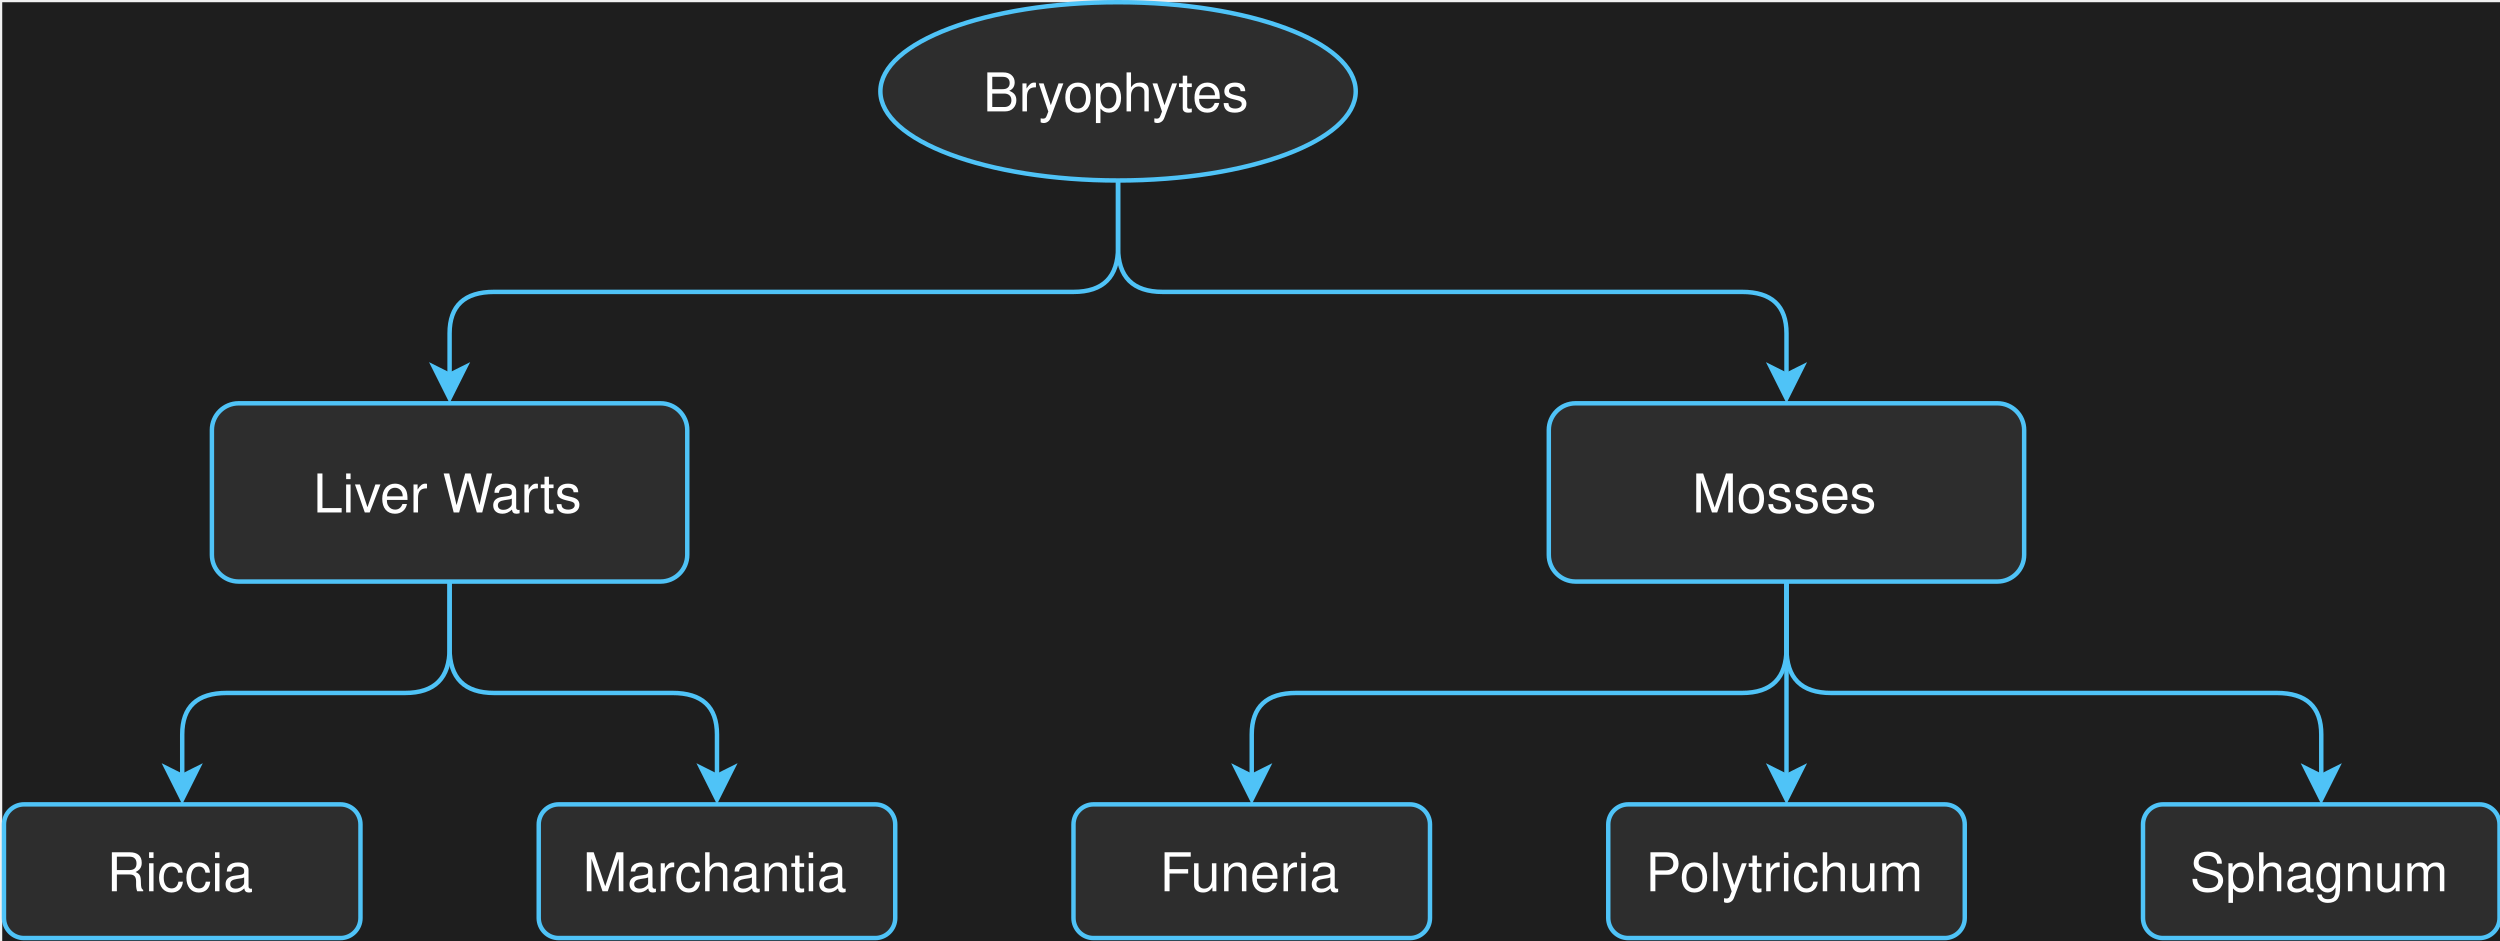
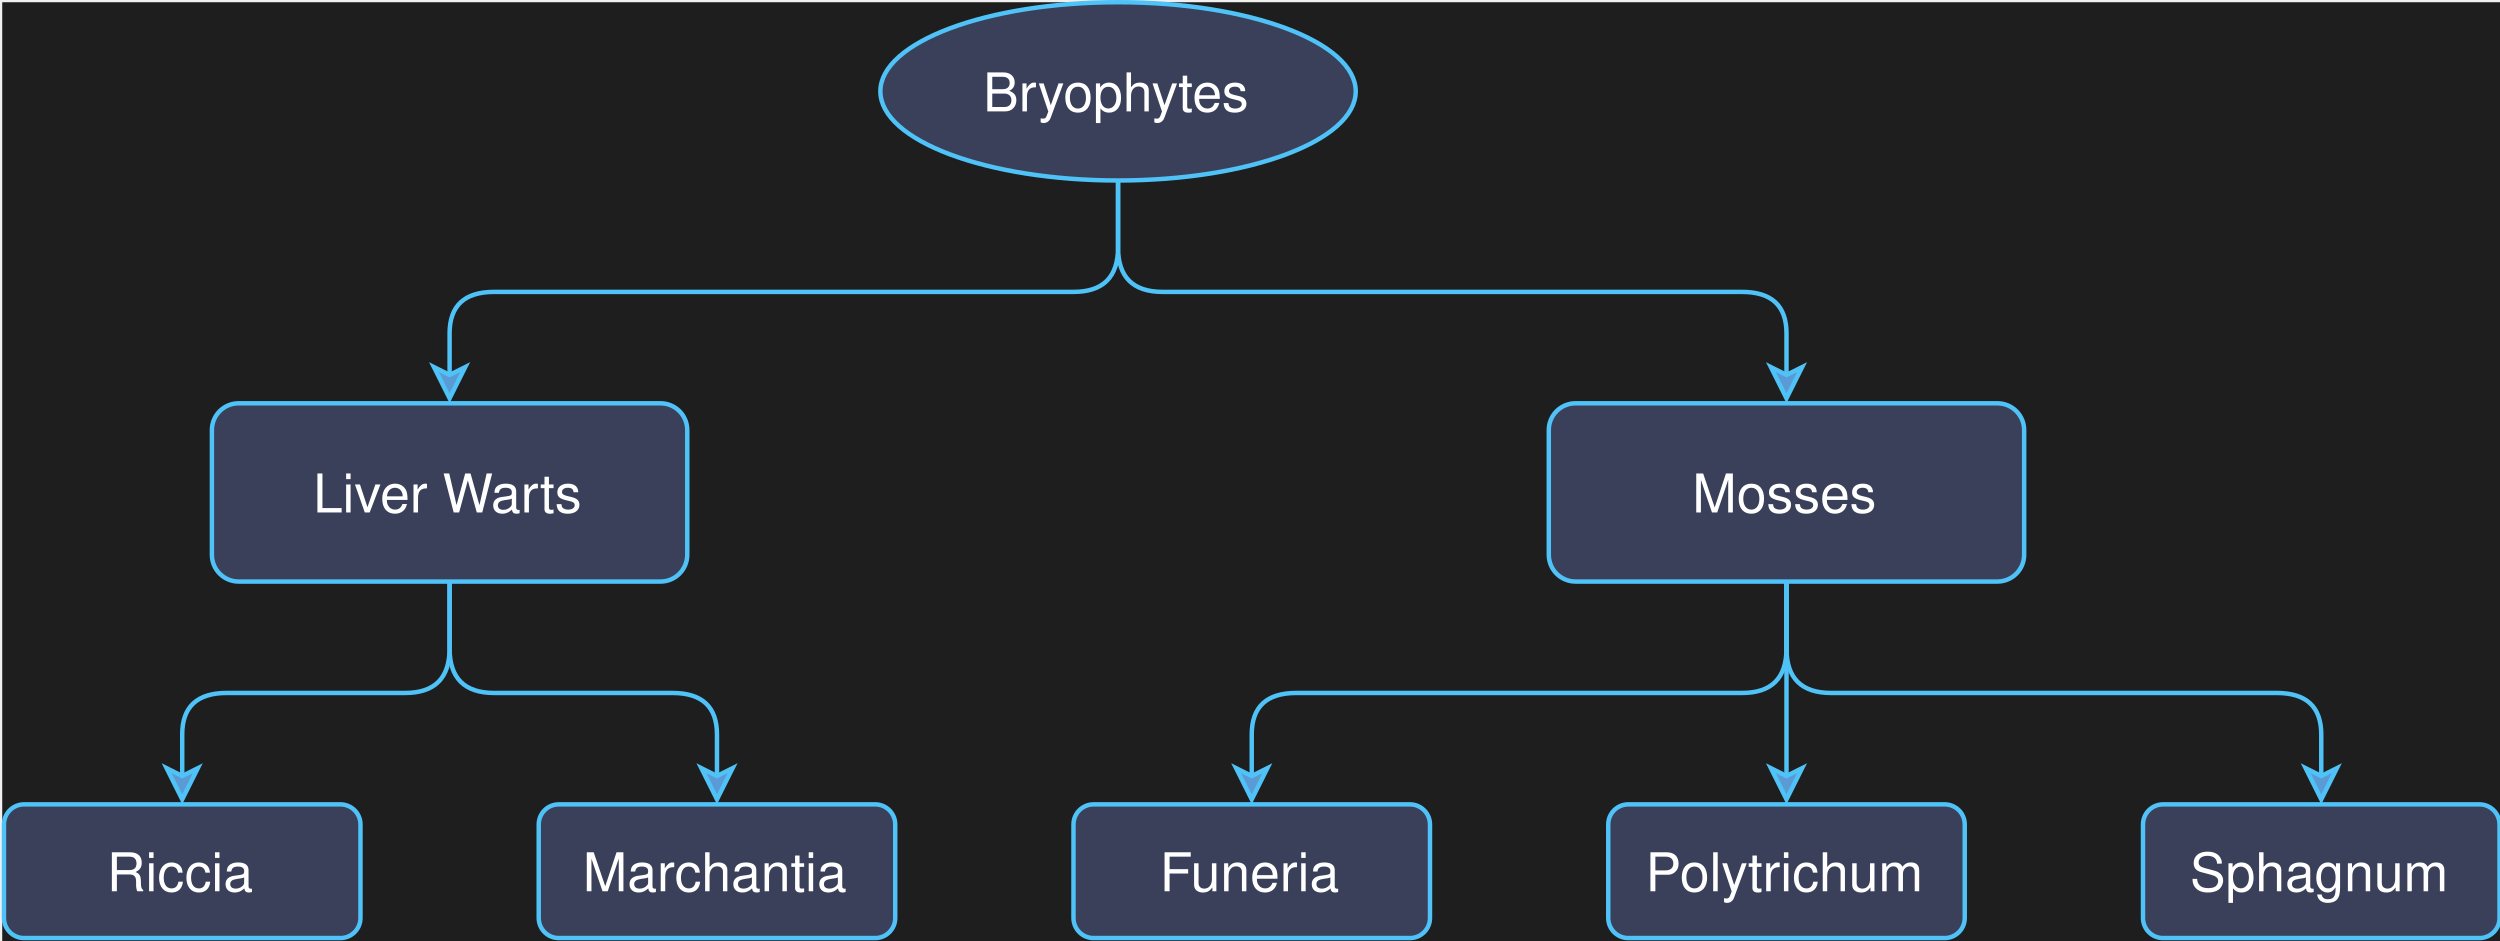
<svg xmlns="http://www.w3.org/2000/svg" version="1.1" width="561px" height="211px" viewBox="-0.5 -0.5 561 211" style="background-color: rgb(30, 30, 30);">
  <defs />
  <rect fill="#1E1E1E" width="100%" height="100%" x="0" y="0" />
  <g>
    <g data-cell-id="0">
      <g data-cell-id="1">
        <g data-cell-id="2">
          <g>
-             <ellipse cx="250.39" cy="20" rx="53.335" ry="20" fill="#2d2d2d" stroke="#4fc3f7" pointer-events="all" />
+             <ellipse cx="250.39" cy="20" rx="53.335" ry="20" fill="#3A3F5A" stroke="#4fc3f7" pointer-events="all" />
          </g>
          <g>
            <g fill="#FFFFFF" font-family="&quot;Helvetica&quot;" text-anchor="middle" font-size="12px">
              <text x="249.89" y="24.5">Bryophytes</text>
            </g>
          </g>
        </g>
        <g data-cell-id="3">
          <g>
-             <rect x="47.05" y="90" width="106.67" height="40" rx="6" ry="6" fill="#2d2d2d" stroke="#4fc3f7" pointer-events="all" />
+             <rect x="47.05" y="90" width="106.67" height="40" rx="6" ry="6" fill="#3A3F5A" stroke="#4fc3f7" pointer-events="all" />
          </g>
          <g>
            <g fill="#FFFFFF" font-family="&quot;Helvetica&quot;" text-anchor="middle" font-size="12px">
              <text x="99.89" y="114.5">Liver Warts</text>
            </g>
          </g>
        </g>
        <g data-cell-id="4">
          <g>
            <path d="M 250.39 40 L 250.39 55 Q 250.39 65 240.39 65 L 110.39 65 Q 100.39 65 100.39 74.32 L 100.39 83.63" fill="none" stroke="#4fc3f7" stroke-miterlimit="10" pointer-events="stroke" />
-             <path d="M 100.39 88.88 L 96.89 81.88 L 100.39 83.63 L 103.89 81.88 Z" fill="#4fc3f7" stroke="#4fc3f7" stroke-miterlimit="10" pointer-events="all" />
+             <path d="M 100.39 88.88 L 96.89 81.88 L 100.39 83.63 L 103.89 81.88 Z" fill="#5A9BD5" stroke="#4fc3f7" stroke-miterlimit="10" pointer-events="all" />
          </g>
        </g>
        <g data-cell-id="5">
          <g>
-             <rect x="347.05" y="90" width="106.67" height="40" rx="6" ry="6" fill="#2d2d2d" stroke="#4fc3f7" pointer-events="all" />
+             <rect x="347.05" y="90" width="106.67" height="40" rx="6" ry="6" fill="#3A3F5A" stroke="#4fc3f7" pointer-events="all" />
          </g>
          <g>
            <g fill="#FFFFFF" font-family="&quot;Helvetica&quot;" text-anchor="middle" font-size="12px">
              <text x="399.89" y="114.5">Mosses</text>
            </g>
          </g>
        </g>
        <g data-cell-id="6">
          <g>
            <path d="M 250.39 40 L 250.39 55 Q 250.39 65 260.39 65 L 390.39 65 Q 400.39 65 400.39 74.32 L 400.39 83.63" fill="none" stroke="#4fc3f7" stroke-miterlimit="10" pointer-events="stroke" />
-             <path d="M 400.39 88.88 L 396.89 81.88 L 400.39 83.63 L 403.89 81.88 Z" fill="#4fc3f7" stroke="#4fc3f7" stroke-miterlimit="10" pointer-events="all" />
+             <path d="M 400.39 88.88 L 396.89 81.88 L 400.39 83.63 L 403.89 81.88 Z" fill="#5A9BD5" stroke="#4fc3f7" stroke-miterlimit="10" pointer-events="all" />
          </g>
        </g>
        <g data-cell-id="7">
          <g>
-             <rect x="0.39" y="180" width="80" height="30" rx="4.5" ry="4.5" fill="#2d2d2d" stroke="#4fc3f7" pointer-events="all" />
+             <rect x="0.39" y="180" width="80" height="30" rx="4.5" ry="4.5" fill="#3A3F5A" stroke="#4fc3f7" pointer-events="all" />
          </g>
          <g>
            <g fill="#FFFFFF" font-family="&quot;Helvetica&quot;" text-anchor="middle" font-size="12px">
              <text x="39.89" y="199.5">Riccia</text>
            </g>
          </g>
        </g>
        <g data-cell-id="8">
          <g>
            <path d="M 100.39 130 L 100.39 145 Q 100.39 155 90.39 155 L 50.39 155 Q 40.39 155 40.39 164.32 L 40.39 173.63" fill="none" stroke="#4fc3f7" stroke-miterlimit="10" pointer-events="stroke" />
-             <path d="M 40.39 178.88 L 36.89 171.88 L 40.39 173.63 L 43.89 171.88 Z" fill="#4fc3f7" stroke="#4fc3f7" stroke-miterlimit="10" pointer-events="all" />
+             <path d="M 40.39 178.88 L 36.89 171.88 L 40.39 173.63 L 43.89 171.88 Z" fill="#5A9BD5" stroke="#4fc3f7" stroke-miterlimit="10" pointer-events="all" />
          </g>
        </g>
        <g data-cell-id="9">
          <g>
-             <rect x="120.39" y="180" width="80" height="30" rx="4.5" ry="4.5" fill="#2d2d2d" stroke="#4fc3f7" pointer-events="all" />
+             <rect x="120.39" y="180" width="80" height="30" rx="4.5" ry="4.5" fill="#3A3F5A" stroke="#4fc3f7" pointer-events="all" />
          </g>
          <g>
            <g fill="#FFFFFF" font-family="&quot;Helvetica&quot;" text-anchor="middle" font-size="12px">
              <text x="159.89" y="199.5">Marchantia</text>
            </g>
          </g>
        </g>
        <g data-cell-id="10">
          <g>
            <path d="M 100.39 130 L 100.39 145 Q 100.39 155 110.39 155 L 150.39 155 Q 160.39 155 160.39 164.32 L 160.39 173.63" fill="none" stroke="#4fc3f7" stroke-miterlimit="10" pointer-events="stroke" />
-             <path d="M 160.39 178.88 L 156.89 171.88 L 160.39 173.63 L 163.89 171.88 Z" fill="#4fc3f7" stroke="#4fc3f7" stroke-miterlimit="10" pointer-events="all" />
+             <path d="M 160.39 178.88 L 156.89 171.88 L 160.39 173.63 L 163.89 171.88 Z" fill="#5A9BD5" stroke="#4fc3f7" stroke-miterlimit="10" pointer-events="all" />
          </g>
        </g>
        <g data-cell-id="11">
          <g>
-             <rect x="240.39" y="180" width="80" height="30" rx="4.5" ry="4.5" fill="#2d2d2d" stroke="#4fc3f7" pointer-events="all" />
+             <rect x="240.39" y="180" width="80" height="30" rx="4.5" ry="4.5" fill="#3A3F5A" stroke="#4fc3f7" pointer-events="all" />
          </g>
          <g>
            <g fill="#FFFFFF" font-family="&quot;Helvetica&quot;" text-anchor="middle" font-size="12px">
              <text x="279.89" y="199.5">Funeria</text>
            </g>
          </g>
        </g>
        <g data-cell-id="12">
          <g>
            <path d="M 400.39 130 L 400.39 145 Q 400.39 155 390.39 155 L 290.39 155 Q 280.39 155 280.39 164.32 L 280.39 173.63" fill="none" stroke="#4fc3f7" stroke-miterlimit="10" pointer-events="stroke" />
-             <path d="M 280.39 178.88 L 276.89 171.88 L 280.39 173.63 L 283.89 171.88 Z" fill="#4fc3f7" stroke="#4fc3f7" stroke-miterlimit="10" pointer-events="all" />
+             <path d="M 280.39 178.88 L 276.89 171.88 L 280.39 173.63 L 283.89 171.88 Z" fill="#5A9BD5" stroke="#4fc3f7" stroke-miterlimit="10" pointer-events="all" />
          </g>
        </g>
        <g data-cell-id="13">
          <g>
-             <rect x="360.39" y="180" width="80" height="30" rx="4.5" ry="4.5" fill="#2d2d2d" stroke="#4fc3f7" pointer-events="all" />
+             <rect x="360.39" y="180" width="80" height="30" rx="4.5" ry="4.5" fill="#3A3F5A" stroke="#4fc3f7" pointer-events="all" />
          </g>
          <g>
            <g fill="#FFFFFF" font-family="&quot;Helvetica&quot;" text-anchor="middle" font-size="12px">
              <text x="399.89" y="199.5">Polytrichum</text>
            </g>
          </g>
        </g>
        <g data-cell-id="14">
          <g>
            <path d="M 400.39 130 L 400.39 145 Q 400.39 155 400.39 164.32 L 400.39 173.63" fill="none" stroke="#4fc3f7" stroke-miterlimit="10" pointer-events="stroke" />
-             <path d="M 400.39 178.88 L 396.89 171.88 L 400.39 173.63 L 403.89 171.88 Z" fill="#4fc3f7" stroke="#4fc3f7" stroke-miterlimit="10" pointer-events="all" />
+             <path d="M 400.39 178.88 L 396.89 171.88 L 400.39 173.63 L 403.89 171.88 Z" fill="#5A9BD5" stroke="#4fc3f7" stroke-miterlimit="10" pointer-events="all" />
          </g>
        </g>
        <g data-cell-id="15">
          <g>
-             <rect x="480.39" y="180" width="80" height="30" rx="4.5" ry="4.5" fill="#2d2d2d" stroke="#4fc3f7" pointer-events="all" />
+             <rect x="480.39" y="180" width="80" height="30" rx="4.5" ry="4.5" fill="#3A3F5A" stroke="#4fc3f7" pointer-events="all" />
          </g>
          <g>
            <g fill="#FFFFFF" font-family="&quot;Helvetica&quot;" text-anchor="middle" font-size="12px">
              <text x="519.89" y="199.5">Sphagnum</text>
            </g>
          </g>
        </g>
        <g data-cell-id="16">
          <g>
            <path d="M 400.39 130 L 400.39 145 Q 400.39 155 410.39 155 L 510.39 155 Q 520.39 155 520.39 164.32 L 520.39 173.63" fill="none" stroke="#4fc3f7" stroke-miterlimit="10" pointer-events="stroke" />
-             <path d="M 520.39 178.88 L 516.89 171.88 L 520.39 173.63 L 523.89 171.88 Z" fill="#4fc3f7" stroke="#4fc3f7" stroke-miterlimit="10" pointer-events="all" />
+             <path d="M 520.39 178.88 L 516.89 171.88 L 520.39 173.63 L 523.89 171.88 Z" fill="#5A9BD5" stroke="#4fc3f7" stroke-miterlimit="10" pointer-events="all" />
          </g>
        </g>
      </g>
    </g>
  </g>
</svg>
